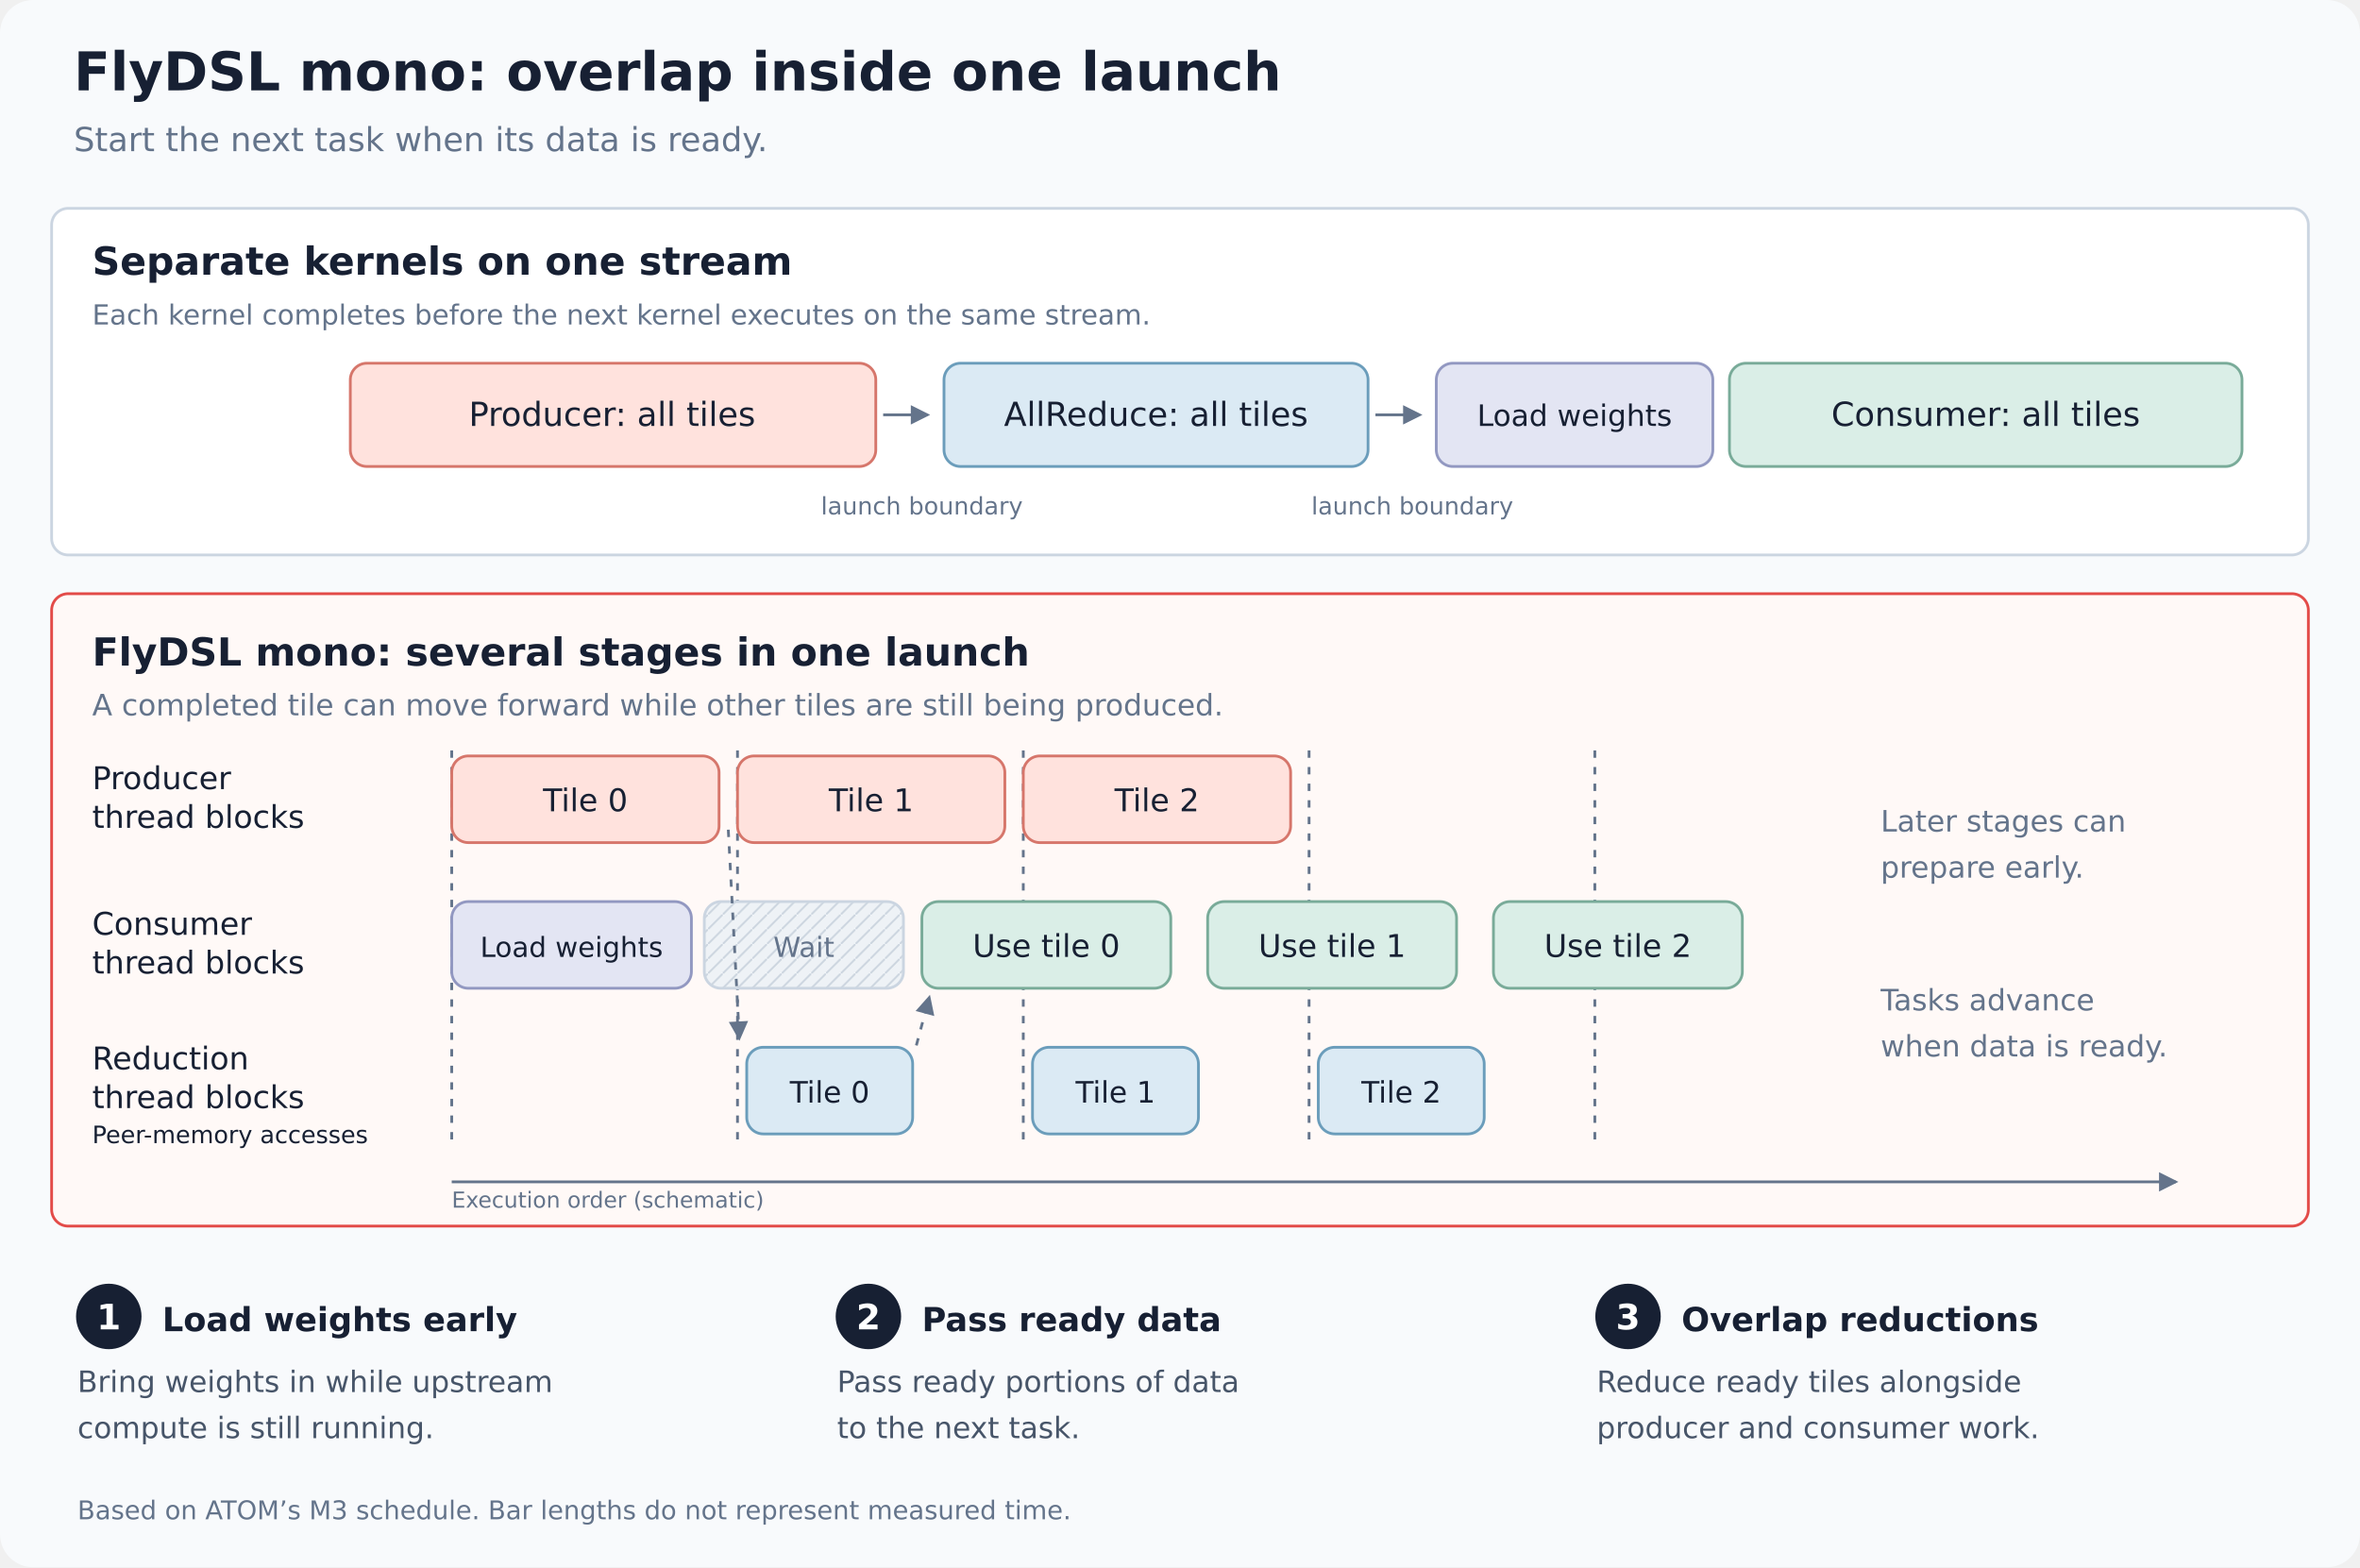
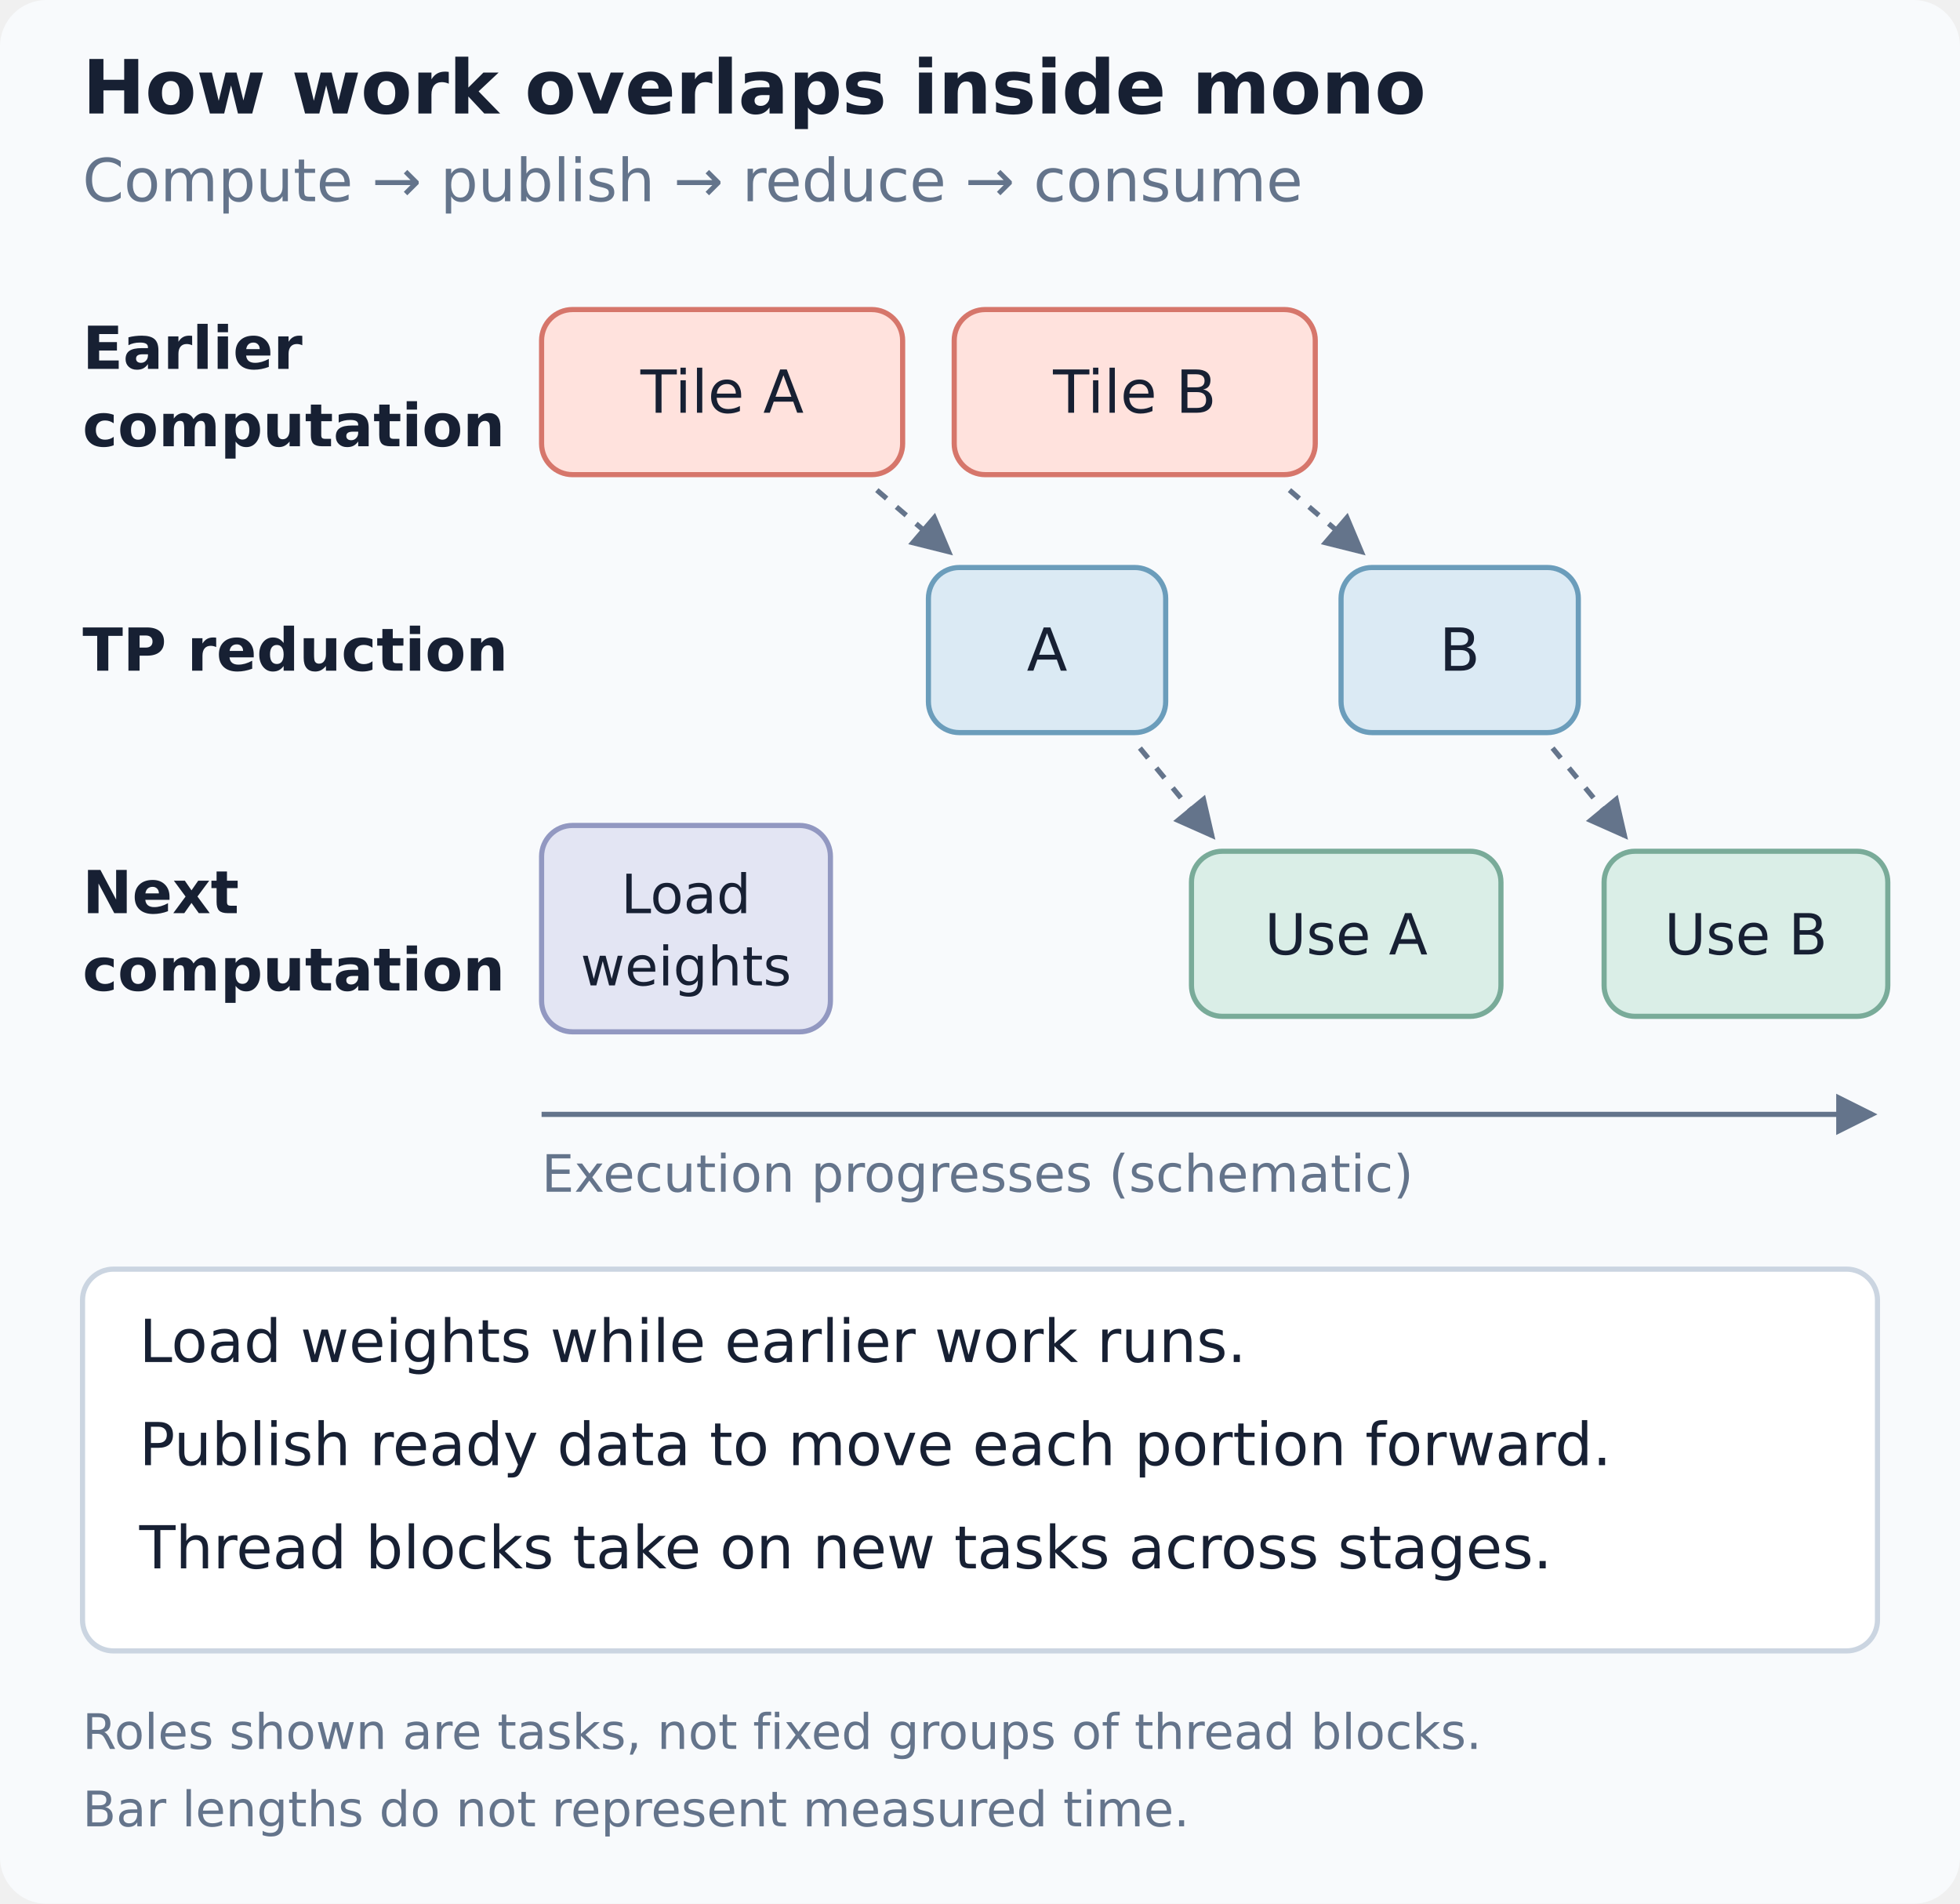
- <svg xmlns="http://www.w3.org/2000/svg" width="1280" height="850" viewBox="0 0 1280 850" role="img" aria-labelledby="title desc">
+ <svg xmlns="http://www.w3.org/2000/svg" width="760" height="738" viewBox="0 0 760 738" role="img" aria-labelledby="title desc">
  <defs>
-     <pattern id="wait" width="8" height="8" patternUnits="userSpaceOnUse">
-       <rect width="8" height="8" fill="#eef2f6" />
-       <path d="M0 8 L8 0" stroke="#ccd5df" stroke-width="1" />
-     </pattern>
-     <marker id="arrow" markerWidth="7" markerHeight="7" refX="6" refY="3.5" orient="auto">
-       <path d="M0 0 L7 3.5 L0 7" fill="#64748b" />
+     <marker id="arrow" markerWidth="8" markerHeight="8" refX="7" refY="4" orient="auto">
+       <path d="M0 0 L8 4 L0 8" fill="#64748b" />
    </marker>
  </defs>
-   <rect width="1280" height="850" rx="18" fill="#f8fafc" />
-   <g font-family="DejaVu Sans,Arial,sans-serif" fill="#172033">
-     <text x="40" y="49" font-size="29" font-weight="700" fill="#172033" text-anchor="start">FlyDSL mono: overlap inside one launch</text>
-     <text x="40" y="82" font-size="18" font-weight="400" fill="#64748b" text-anchor="start">Start the next task when its data is ready.</text>
-     <rect x="28" y="113" width="1224" height="188" rx="9" fill="white" stroke="#cbd5e1" stroke-width="1.5" />
-     <text x="50" y="149" font-size="21" font-weight="700" fill="#172033" text-anchor="start">Separate kernels on one stream</text>
-     <text x="50" y="176" font-size="15" font-weight="400" fill="#64748b" text-anchor="start">Each kernel completes before the next kernel executes on the same stream.</text>
-     <rect x="190" y="197" width="285" height="56" rx="9" fill="#ffe2dd" stroke="#d6766b" stroke-width="1.5" />
-     <text x="332" y="231" font-size="18" font-weight="500" fill="#172033" text-anchor="middle">Producer: all tiles</text>
-     <path d="M479 225 L503 225" stroke="#64748b" stroke-width="1.5" fill="none" marker-end="url(#arrow)" />
-     <rect x="512" y="197" width="230" height="56" rx="9" fill="#dbeaf4" stroke="#6b9dbb" stroke-width="1.5" />
-     <text x="627" y="231" font-size="18" font-weight="500" fill="#172033" text-anchor="middle">AllReduce: all tiles</text>
-     <path d="M746 225 L770 225" stroke="#64748b" stroke-width="1.5" fill="none" marker-end="url(#arrow)" />
-     <rect x="779" y="197" width="150" height="56" rx="9" fill="#e3e5f3" stroke="#9298c1" stroke-width="1.5" />
-     <text x="854" y="231" font-size="16" font-weight="500" fill="#172033" text-anchor="middle">Load weights</text>
-     <rect x="938" y="197" width="278" height="56" rx="9" fill="#daeee7" stroke="#79ab99" stroke-width="1.5" />
-     <text x="1077" y="231" font-size="18" font-weight="500" fill="#172033" text-anchor="middle">Consumer: all tiles</text>
-     <text x="500" y="279" font-size="13" font-weight="400" fill="#64748b" text-anchor="middle">launch boundary</text>
-     <text x="766" y="279" font-size="13" font-weight="400" fill="#64748b" text-anchor="middle">launch boundary</text>
-     <rect x="28" y="322" width="1224" height="343" rx="9" fill="#fff9f7" stroke="#e34b48" stroke-width="1.5" />
-     <text x="50" y="361" font-size="21" font-weight="700" fill="#172033" text-anchor="start">FlyDSL mono: several stages in one launch</text>
-     <text x="50" y="388" font-size="16" font-weight="400" fill="#64748b" text-anchor="start">A completed tile can move forward while other tiles are still being produced.</text>
-     <text x="50" y="428" font-size="17" font-weight="500" fill="#172033" text-anchor="start">Producer<tspan x="50" dy="21">thread blocks</tspan>
-     </text>
-     <text x="50" y="507" font-size="17" font-weight="500" fill="#172033" text-anchor="start">Consumer<tspan x="50" dy="21">thread blocks</tspan>
-     </text>
-     <text x="50" y="580" font-size="17" font-weight="500" fill="#172033" text-anchor="start">Reduction<tspan x="50" dy="21">thread blocks</tspan>
-       <tspan x="50" dy="19" font-size="13">Peer-memory accesses</tspan>
-     </text>
-     <path d="M245 407 L245 620" stroke="#64748b" stroke-width="1.5" fill="none" stroke-dasharray="4 5" />
-     <path d="M400 407 L400 620" stroke="#64748b" stroke-width="1.5" fill="none" stroke-dasharray="4 5" />
-     <path d="M555 407 L555 620" stroke="#64748b" stroke-width="1.5" fill="none" stroke-dasharray="4 5" />
-     <path d="M710 407 L710 620" stroke="#64748b" stroke-width="1.5" fill="none" stroke-dasharray="4 5" />
-     <path d="M865 407 L865 620" stroke="#64748b" stroke-width="1.5" fill="none" stroke-dasharray="4 5" />
-     <rect x="245" y="410" width="145" height="47" rx="9" fill="#ffe2dd" stroke="#d6766b" stroke-width="1.5" />
-     <text x="317.5" y="440" font-size="17" font-weight="500" fill="#172033" text-anchor="middle">Tile 0</text>
-     <rect x="400" y="410" width="145" height="47" rx="9" fill="#ffe2dd" stroke="#d6766b" stroke-width="1.5" />
-     <text x="472.5" y="440" font-size="17" font-weight="500" fill="#172033" text-anchor="middle">Tile 1</text>
-     <rect x="555" y="410" width="145" height="47" rx="9" fill="#ffe2dd" stroke="#d6766b" stroke-width="1.5" />
-     <text x="627.5" y="440" font-size="17" font-weight="500" fill="#172033" text-anchor="middle">Tile 2</text>
-     <rect x="245" y="489" width="130" height="47" rx="9" fill="#e3e5f3" stroke="#9298c1" stroke-width="1.5" />
-     <text x="310" y="519" font-size="15" font-weight="500" fill="#172033" text-anchor="middle">Load weights</text>
-     <rect x="382" y="489" width="108" height="47" rx="9" fill="url(#wait)" stroke="#cbd5e1" stroke-width="1.5" />
-     <text x="436" y="519" font-size="15" font-weight="400" fill="#64748b" text-anchor="middle">Wait</text>
-     <rect x="500" y="489" width="135" height="47" rx="9" fill="#daeee7" stroke="#79ab99" stroke-width="1.5" />
-     <text x="567.5" y="519" font-size="17" font-weight="500" fill="#172033" text-anchor="middle">Use tile 0</text>
-     <rect x="655" y="489" width="135" height="47" rx="9" fill="#daeee7" stroke="#79ab99" stroke-width="1.5" />
-     <text x="722.5" y="519" font-size="17" font-weight="500" fill="#172033" text-anchor="middle">Use tile 1</text>
-     <rect x="810" y="489" width="135" height="47" rx="9" fill="#daeee7" stroke="#79ab99" stroke-width="1.5" />
-     <text x="877.5" y="519" font-size="17" font-weight="500" fill="#172033" text-anchor="middle">Use tile 2</text>
-     <rect x="405" y="568" width="90" height="47" rx="9" fill="#dbeaf4" stroke="#6b9dbb" stroke-width="1.5" />
-     <text x="450" y="598" font-size="16" font-weight="500" fill="#172033" text-anchor="middle">Tile 0</text>
-     <rect x="560" y="568" width="90" height="47" rx="9" fill="#dbeaf4" stroke="#6b9dbb" stroke-width="1.5" />
-     <text x="605" y="598" font-size="16" font-weight="500" fill="#172033" text-anchor="middle">Tile 1</text>
-     <rect x="715" y="568" width="90" height="47" rx="9" fill="#dbeaf4" stroke="#6b9dbb" stroke-width="1.5" />
-     <text x="760" y="598" font-size="16" font-weight="500" fill="#172033" text-anchor="middle">Tile 2</text>
-     <path d="M395 450 L401 563" stroke="#64748b" stroke-width="1.5" fill="none" marker-end="url(#arrow)" stroke-dasharray="4 5" />
-     <path d="M497 567 L504 541" stroke="#64748b" stroke-width="1.5" fill="none" marker-end="url(#arrow)" stroke-dasharray="4 5" />
-     <text x="1020" y="451" font-size="16" font-weight="400" fill="#64748b" text-anchor="start">Later stages can</text>
-     <text x="1020" y="476" font-size="16" font-weight="400" fill="#64748b" text-anchor="start">prepare early.</text>
-     <text x="1020" y="548" font-size="16" font-weight="400" fill="#64748b" text-anchor="start">Tasks advance</text>
-     <text x="1020" y="573" font-size="16" font-weight="400" fill="#64748b" text-anchor="start">when data is ready.</text>
-     <path d="M245 641 L1180 641" stroke="#64748b" stroke-width="1.5" fill="none" marker-end="url(#arrow)" />
-     <text x="245" y="655" font-size="12" font-weight="400" fill="#64748b" text-anchor="start">Execution order (schematic)</text>
-     <rect x="42" y="697" width="34" height="34" rx="17" fill="#172033" stroke="#172033" stroke-width="1.5" />
-     <text x="59" y="721" font-size="19" font-weight="700" fill="white" text-anchor="middle">1</text>
-     <text x="88" y="722" font-size="18" font-weight="700" fill="#172033" text-anchor="start">Load weights early</text>
-     <text x="42" y="755" font-size="16" font-weight="400" fill="#475569" text-anchor="start">Bring weights in while upstream</text>
-     <text x="42" y="780" font-size="16" font-weight="400" fill="#475569" text-anchor="start">compute is still running.</text>
-     <rect x="454" y="697" width="34" height="34" rx="17" fill="#172033" stroke="#172033" stroke-width="1.5" />
-     <text x="471" y="721" font-size="19" font-weight="700" fill="white" text-anchor="middle">2</text>
-     <text x="500" y="722" font-size="18" font-weight="700" fill="#172033" text-anchor="start">Pass ready data</text>
-     <text x="454" y="755" font-size="16" font-weight="400" fill="#475569" text-anchor="start">Pass ready portions of data</text>
-     <text x="454" y="780" font-size="16" font-weight="400" fill="#475569" text-anchor="start">to the next task.</text>
-     <rect x="866" y="697" width="34" height="34" rx="17" fill="#172033" stroke="#172033" stroke-width="1.5" />
-     <text x="883" y="721" font-size="19" font-weight="700" fill="white" text-anchor="middle">3</text>
-     <text x="912" y="722" font-size="18" font-weight="700" fill="#172033" text-anchor="start">Overlap reductions</text>
-     <text x="866" y="755" font-size="16" font-weight="400" fill="#475569" text-anchor="start">Reduce ready tiles alongside</text>
-     <text x="866" y="780" font-size="16" font-weight="400" fill="#475569" text-anchor="start">producer and consumer work.</text>
-     <text x="42" y="824" font-size="14" font-weight="400" fill="#64748b" text-anchor="start">Based on ATOM’s M3 schedule. Bar lengths do not represent measured time.</text>
+   <rect width="760" height="738" rx="18" fill="#f8fafc" />
+   <g font-family="DejaVu Sans,Arial,sans-serif">
+     <text x="32" y="44" font-size="29" font-weight="700" fill="#172033" text-anchor="start">How work overlaps inside mono</text>
+     <text x="32" y="78" font-size="23" font-weight="400" fill="#64748b" text-anchor="start">Compute → publish → reduce → consume</text>
+     <text x="32" y="143" font-size="23" font-weight="700" fill="#172033" text-anchor="start">Earlier</text>
+     <text x="32" y="173" font-size="23" font-weight="700" fill="#172033" text-anchor="start">computation</text>
+     <rect x="210" y="120" width="140" height="64" rx="12" fill="#ffe2dd" stroke="#d6766b" stroke-width="2" />
+     <text x="280" y="160" font-size="23" font-weight="500" fill="#172033" text-anchor="middle">Tile A</text>
+     <rect x="370" y="120" width="140" height="64" rx="12" fill="#ffe2dd" stroke="#d6766b" stroke-width="2" />
+     <text x="440" y="160" font-size="23" font-weight="500" fill="#172033" text-anchor="middle">Tile B</text>
+     <text x="32" y="260" font-size="23" font-weight="700" fill="#172033" text-anchor="start">TP reduction</text>
+     <rect x="360" y="220" width="92" height="64" rx="12" fill="#dbeaf4" stroke="#6b9dbb" stroke-width="2" />
+     <text x="406" y="260" font-size="23" font-weight="500" fill="#172033" text-anchor="middle">A</text>
+     <rect x="520" y="220" width="92" height="64" rx="12" fill="#dbeaf4" stroke="#6b9dbb" stroke-width="2" />
+     <text x="566" y="260" font-size="23" font-weight="500" fill="#172033" text-anchor="middle">B</text>
+     <text x="32" y="354" font-size="23" font-weight="700" fill="#172033" text-anchor="start">Next</text>
+     <text x="32" y="384" font-size="23" font-weight="700" fill="#172033" text-anchor="start">computation</text>
+     <rect x="210" y="320" width="112" height="80" rx="12" fill="#e3e5f3" stroke="#9298c1" stroke-width="2" />
+     <text x="266" y="354" font-size="21" font-weight="500" fill="#172033" text-anchor="middle">Load</text>
+     <text x="266" y="382" font-size="21" font-weight="500" fill="#172033" text-anchor="middle">weights</text>
+     <rect x="462" y="330" width="120" height="64" rx="12" fill="#daeee7" stroke="#79ab99" stroke-width="2" />
+     <text x="522" y="370" font-size="22" font-weight="500" fill="#172033" text-anchor="middle">Use A</text>
+     <rect x="622" y="330" width="110" height="64" rx="12" fill="#daeee7" stroke="#79ab99" stroke-width="2" />
+     <text x="677" y="370" font-size="22" font-weight="500" fill="#172033" text-anchor="middle">Use B</text>
+     <path d="M340 190 L368 214" fill="none" stroke="#64748b" stroke-width="2" marker-end="url(#arrow)" stroke-dasharray="5 5" />
+     <path d="M500 190 L528 214" fill="none" stroke="#64748b" stroke-width="2" marker-end="url(#arrow)" stroke-dasharray="5 5" />
+     <path d="M442 290 L470 324" fill="none" stroke="#64748b" stroke-width="2" marker-end="url(#arrow)" stroke-dasharray="5 5" />
+     <path d="M602 290 L630 324" fill="none" stroke="#64748b" stroke-width="2" marker-end="url(#arrow)" stroke-dasharray="5 5" />
+     <path d="M210 432 H726" fill="none" stroke="#64748b" stroke-width="2" marker-end="url(#arrow)" />
+     <text x="210" y="462" font-size="20" font-weight="400" fill="#64748b" text-anchor="start">Execution progresses (schematic)</text>
+     <rect x="32" y="492" width="696" height="148" rx="12" fill="#ffffff" stroke="#cbd5e1" stroke-width="2" />
+     <text x="54" y="528" font-size="23" font-weight="500" fill="#172033" text-anchor="start">Load weights while earlier work runs.</text>
+     <text x="54" y="568" font-size="23" font-weight="500" fill="#172033" text-anchor="start">Publish ready data to move each portion forward.</text>
+     <text x="54" y="608" font-size="23" font-weight="500" fill="#172033" text-anchor="start">Thread blocks take on new tasks across stages.</text>
+     <text x="32" y="678" font-size="19" font-weight="400" fill="#64748b" text-anchor="start">Roles shown are tasks, not fixed groups of thread blocks.</text>
+     <text x="32" y="708" font-size="19" font-weight="400" fill="#64748b" text-anchor="start">Bar lengths do not represent measured time.</text>
  </g>
</svg>
